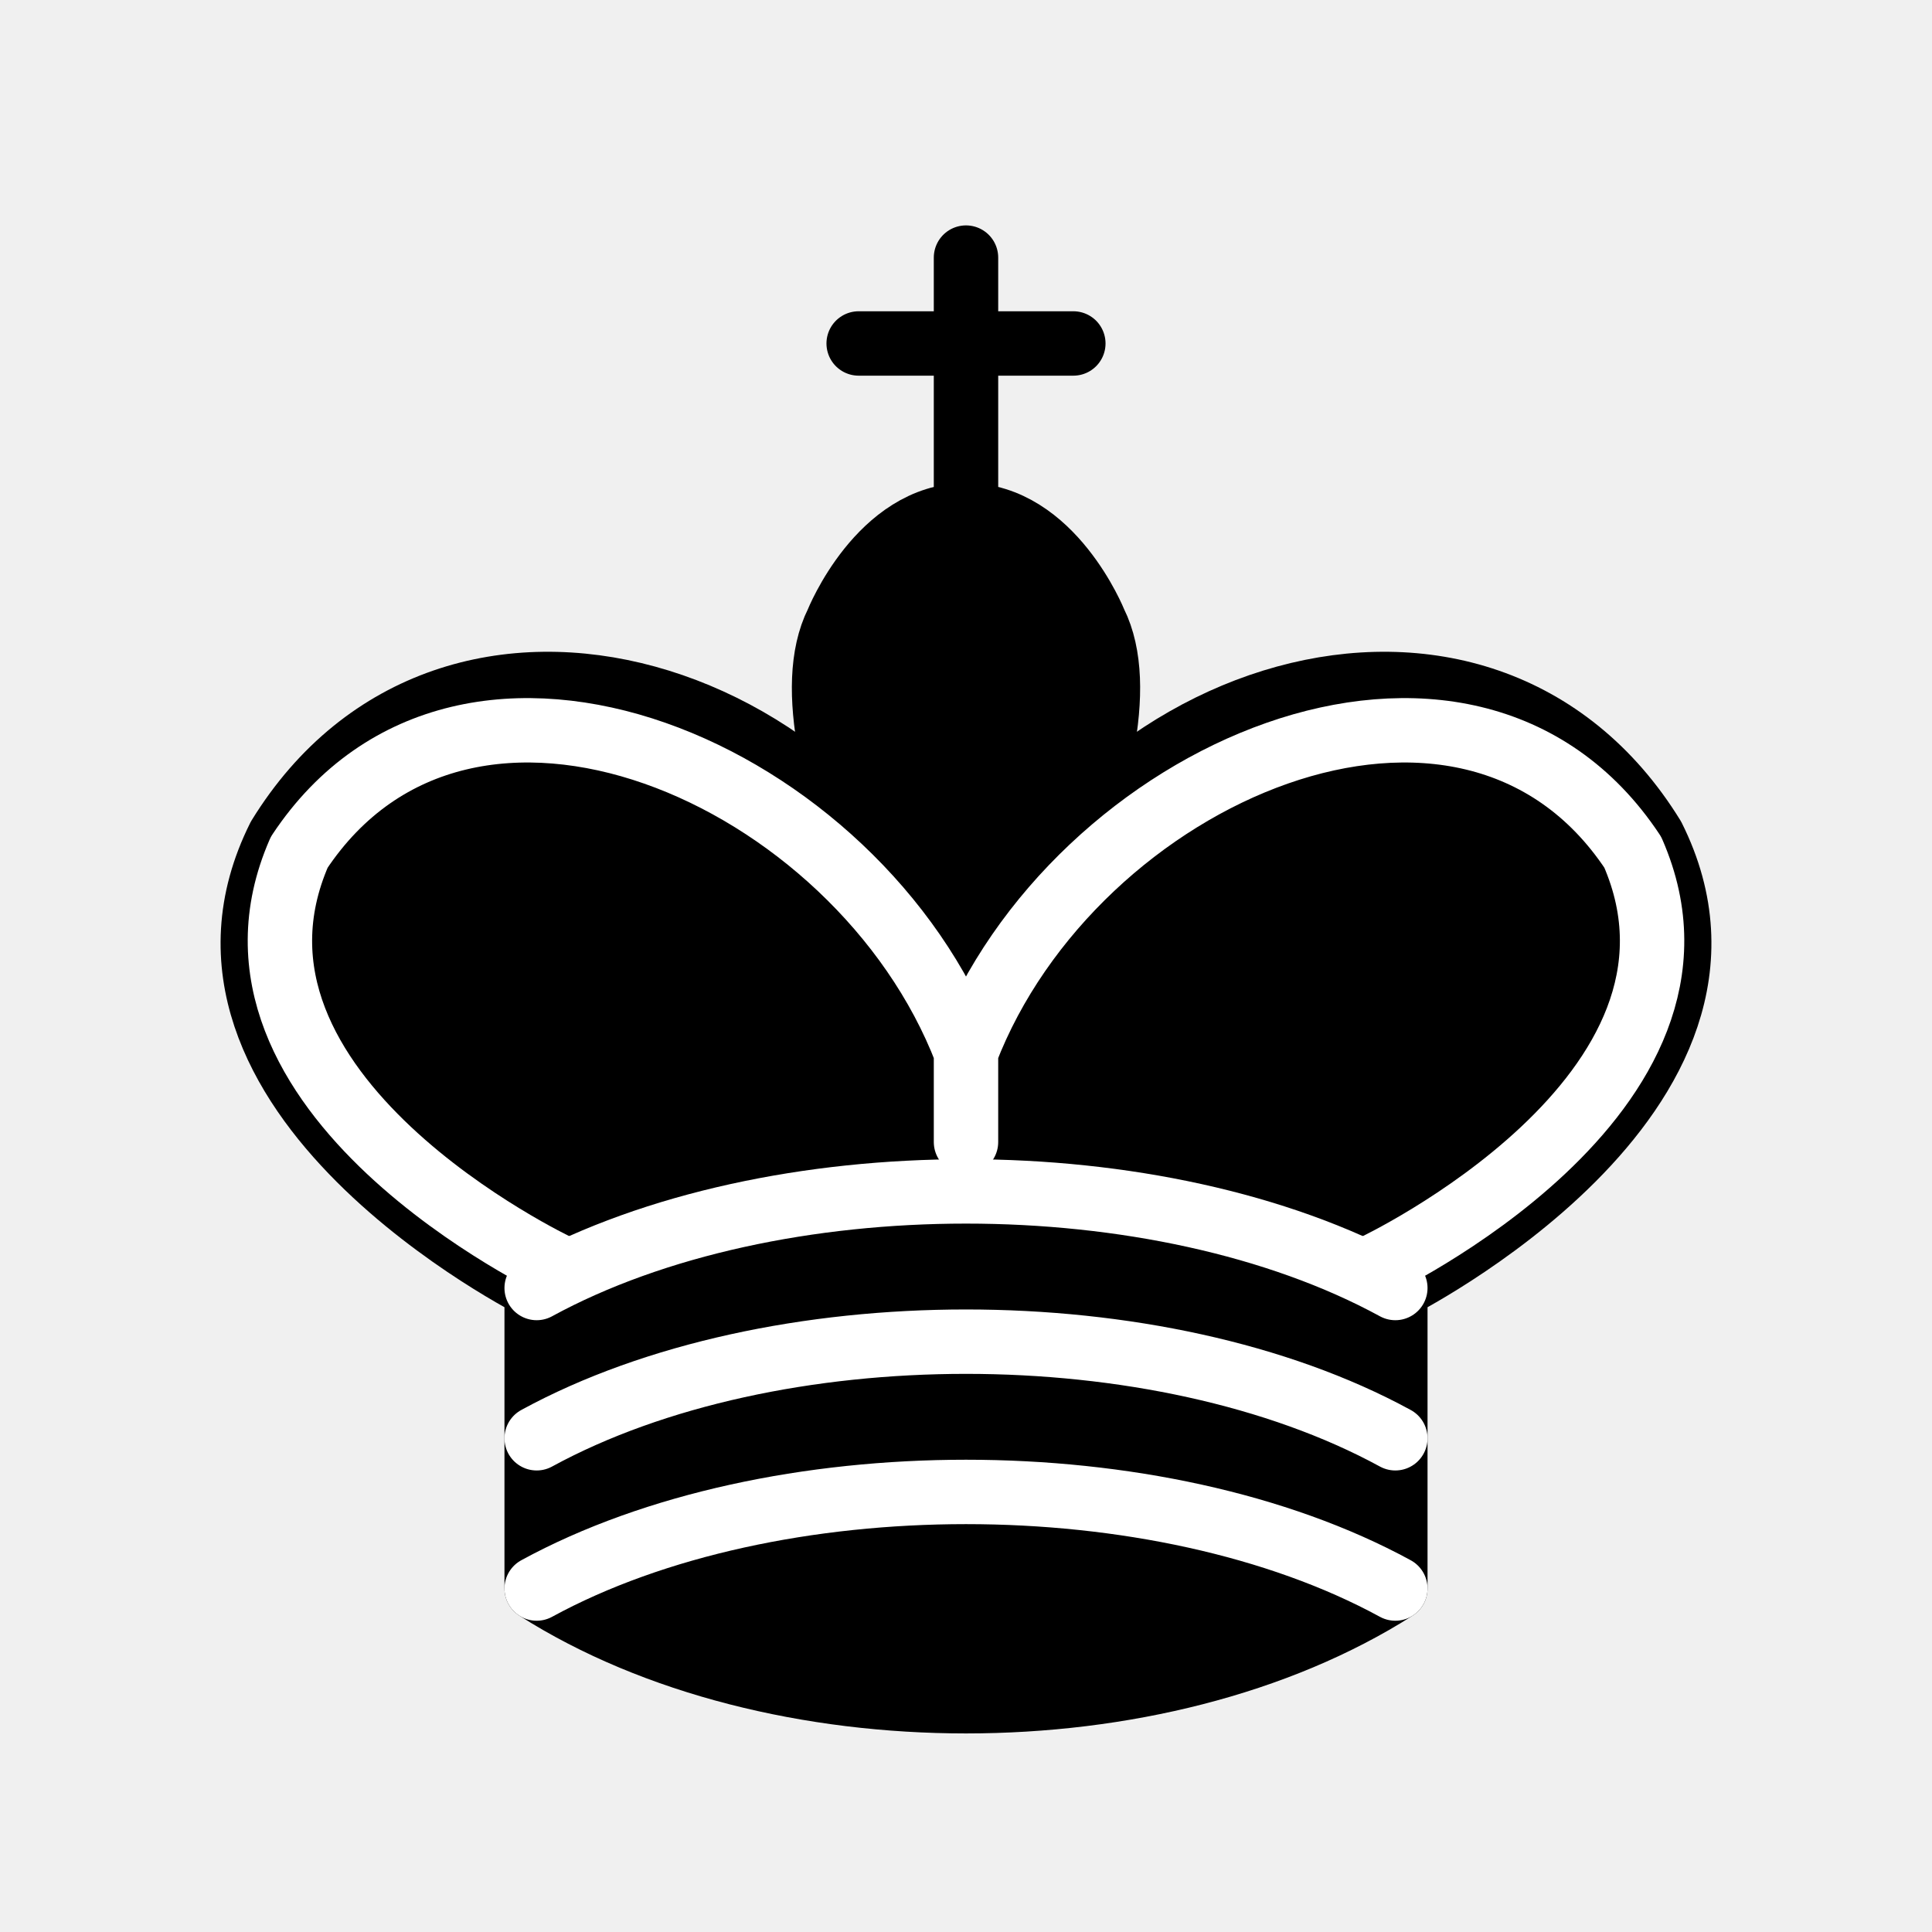
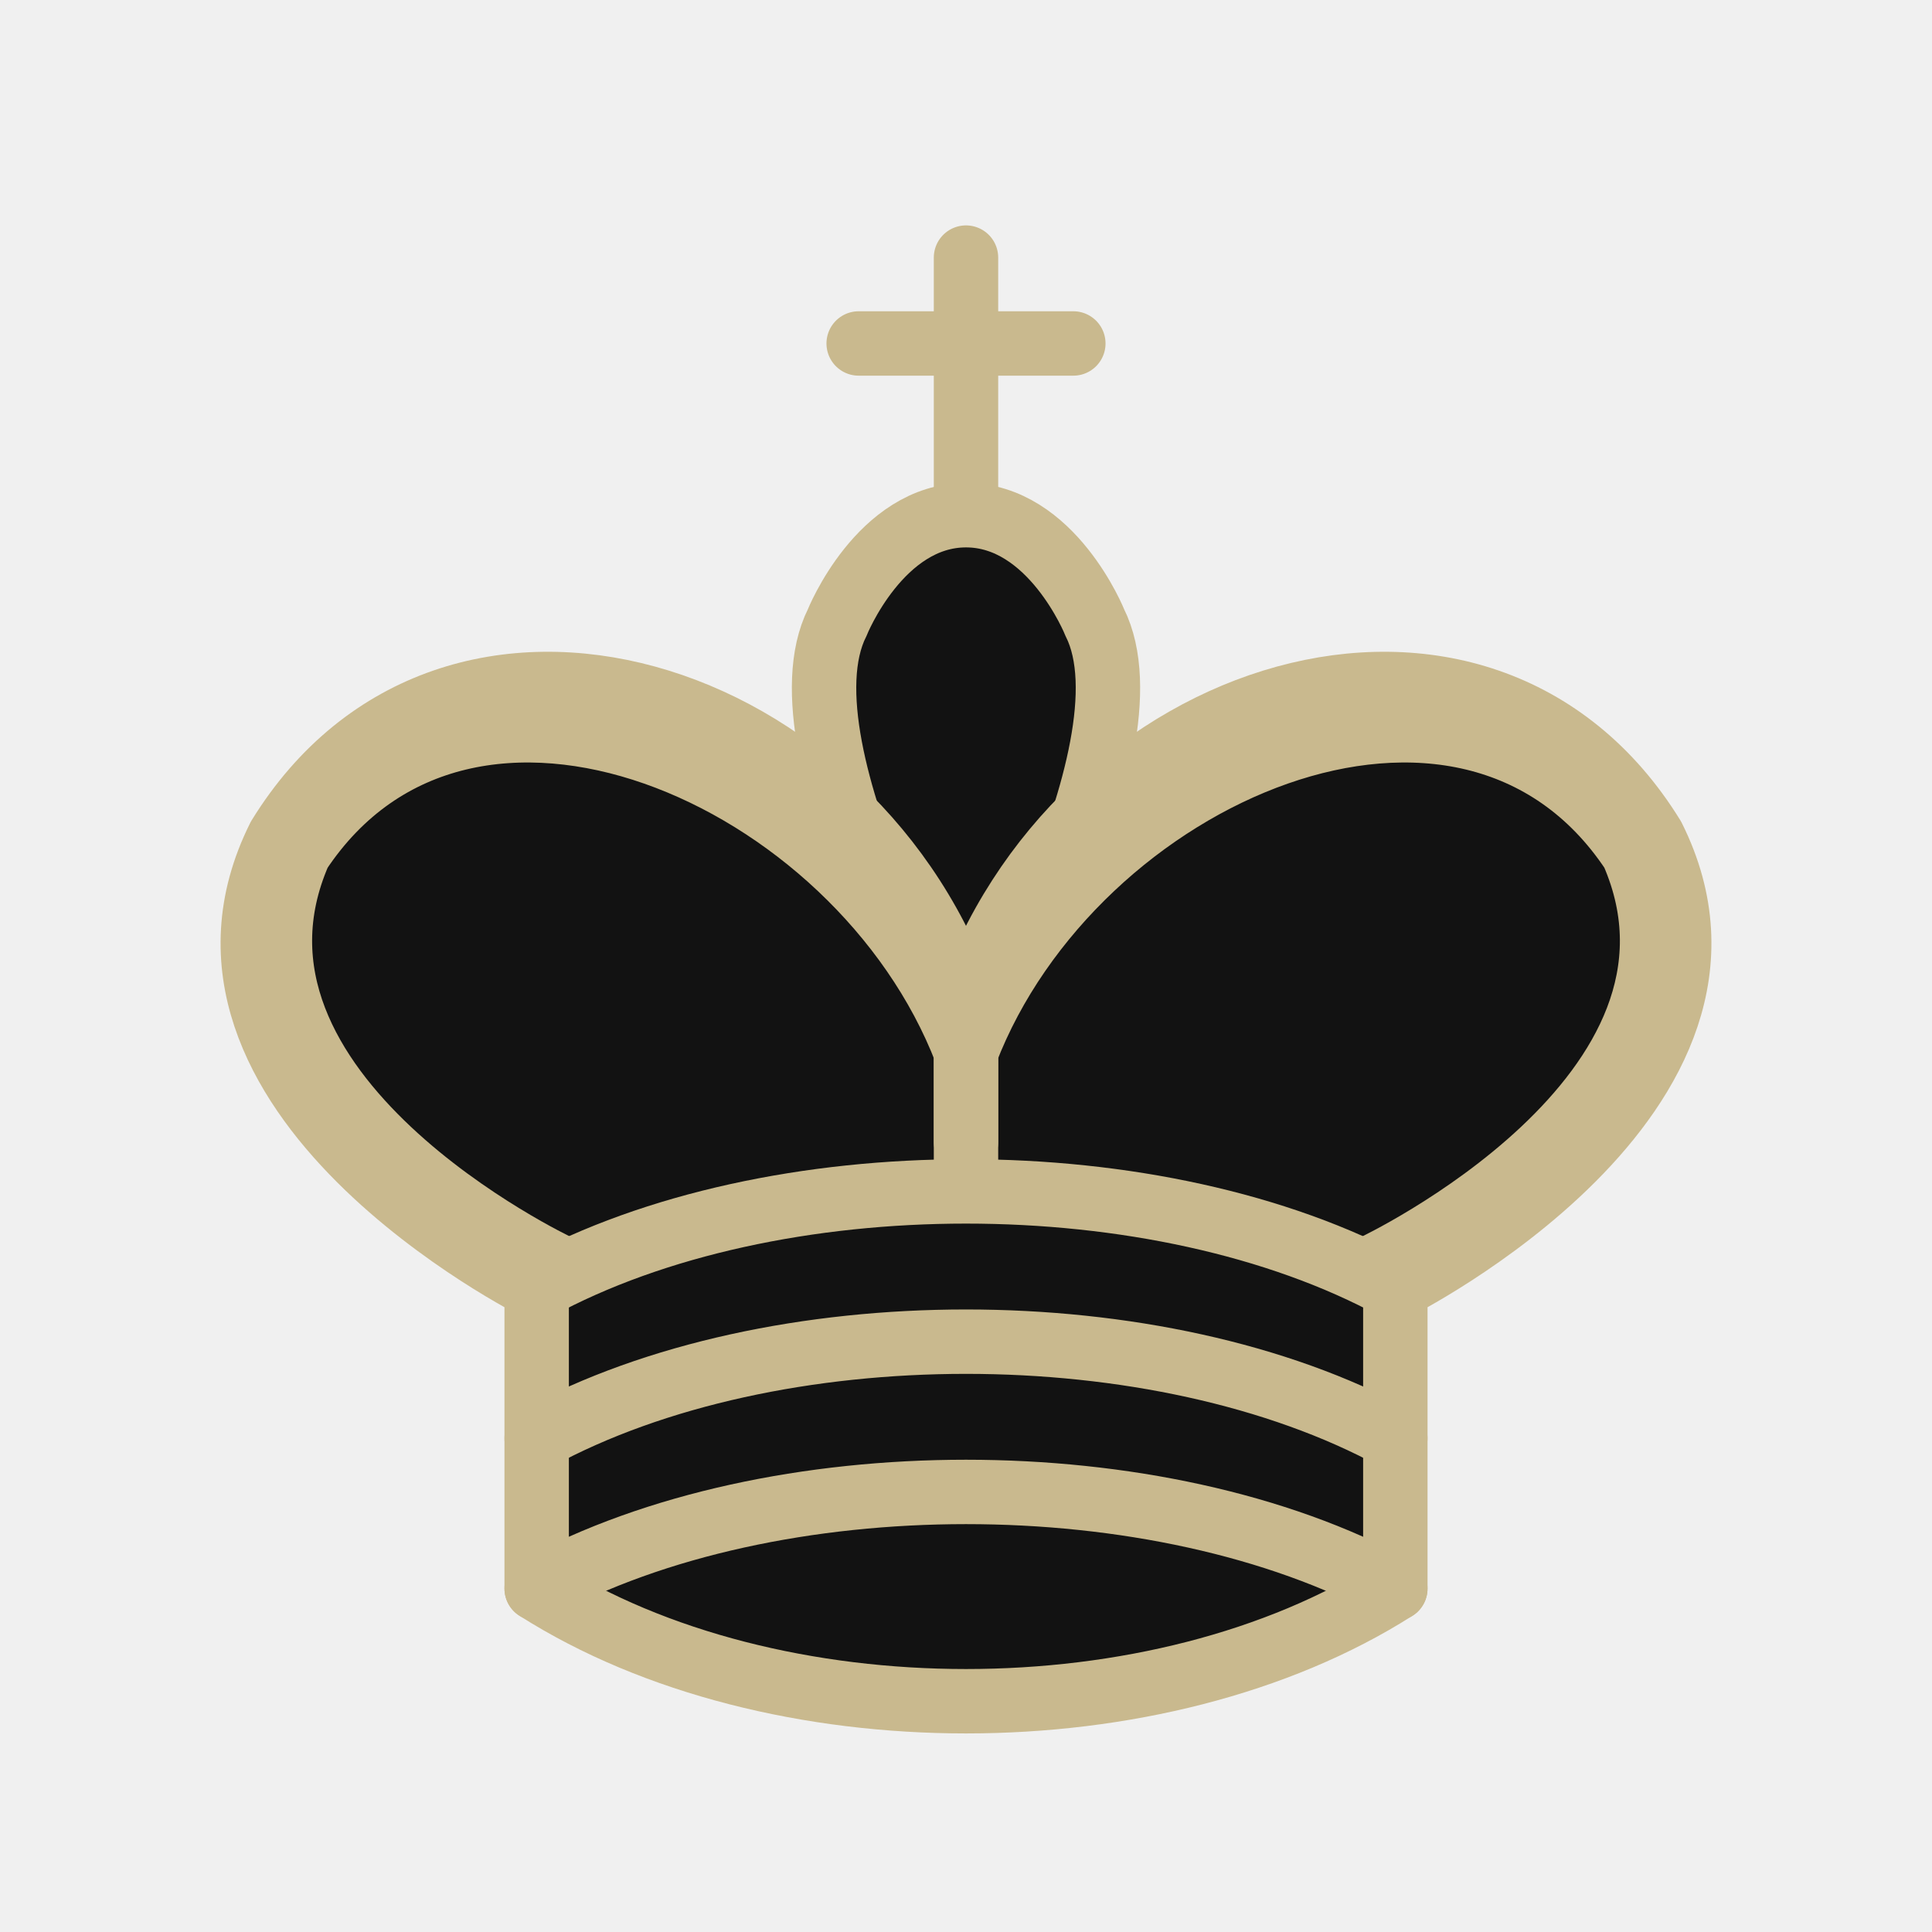
<svg xmlns="http://www.w3.org/2000/svg" version="1.1" width="45" height="45">
-   <g style="fill:none; fill-opacity:1; fill-rule:evenodd; stroke:#000000; stroke-width:1.5; stroke-linecap:round;stroke-linejoin:round;stroke-miterlimit:4; stroke-dasharray:none; stroke-opacity:1;">
-     <path d="M 22.5,11.63 L 22.5,6" style="fill:none; stroke:#000000; stroke-linejoin:miter;" id="path6570" />
-     <path d="M 22.5,25 C 22.5,25 27,17.5 25.5,14.5 C 25.5,14.5 24.5,12 22.5,12 C 20.5,12 19.5,14.5 19.5,14.5 C 18,17.5 22.5,25 22.5,25" style="fill:#000000;fill-opacity:1; stroke-linecap:butt; stroke-linejoin:miter;" />
-     <path d="M 12.5,37 C 18,40.5 27,40.5 32.5,37 L 32.5,30 C 32.5,30 41.5,25.5 38.5,19.5 C 34.5,13 25,16 22.5,23.5 L 22.5,27 L 22.5,23.5 C 20,16 10.5,13 6.5,19.5 C 3.5,25.5 12.5,30 12.5,30 L 12.5,37" style="fill:#000000; stroke:#000000;" />
-     <path d="M 20,8 L 25,8" style="fill:none; stroke:#000000; stroke-linejoin:miter;" />
-     <path d="M 32,29.5 C 32,29.5 40.5,25.5 38.03,19.85 C 34.15,14 25,18 22.5,24.5 L 22.5,26.6 L 22.5,24.5 C 20,18 10.85,14 6.97,19.85 C 4.5,25.5 13,29.5 13,29.5" style="fill:none; stroke:#ffffff;" />
-     <path d="M 12.5,30 C 18,27 27,27 32.5,30 M 12.5,33.5 C 18,30.5 27,30.5 32.5,33.5 M 12.5,37 C 18,34 27,34 32.5,37" style="fill:none; stroke:#ffffff;" />
+   <g style="fill:none; fill-opacity:1; fill-rule:evenodd; stroke:#c9b98e; stroke-width:1.5; stroke-linecap:round; stroke-linejoin:round; stroke-miterlimit:4; stroke-dasharray:none; stroke-opacity:1;">
+     <path d="M 22.5,11.63 L 22.5,6" style="fill:none; stroke:#c9b98e; stroke-linejoin:miter;" id="path6570" />
+     <path d="M 20,8 L 25,8" style="fill:none; stroke:#c9b98e; stroke-linejoin:miter;" />
+     <path d="M 22.5,25 C 22.5,25 27,17.5 25.5,14.5 C 25.5,14.5 24.5,12 22.5,12 C 20.5,12 19.5,14.5 19.5,14.5 C 18,17.5 22.5,25 22.5,25" style="fill:#121212; fill-opacity:1; stroke-linecap:butt; stroke-linejoin:miter;" />
+     <path d="M 12.5,37 C 18,40.5 27,40.5 32.5,37 L 32.5,30 C 32.5,30 41.5,25.5 38.5,19.5 C 34.5,13 25,16 22.5,23.5 L 22.5,27 L 22.5,23.5 C 20,16 10.5,13 6.5,19.5 C 3.5,25.5 12.5,30 12.5,30 L 12.5,37" style="fill:#121212; stroke:#c9b98e;" />
+     <path d="M 32,29.5 C 32,29.5 40.5,25.5 38.03,19.85 C 34.15,14 25,18 22.5,24.5 L 22.5,26.6 L 22.5,24.5 C 20,18 10.85,14 6.97,19.85 C 4.5,25.5 13,29.5 13,29.5" style="fill:none; stroke:#c9b98e;" />
+     <path d="M 12.5,30 C 18,27 27,27 32.5,30 M 12.5,33.5 C 18,30.5 27,30.5 32.5,33.5 M 12.5,37 C 18,34 27,34 32.5,37" style="fill:none; stroke:#c9b98e;" />
  </g>
</svg>
